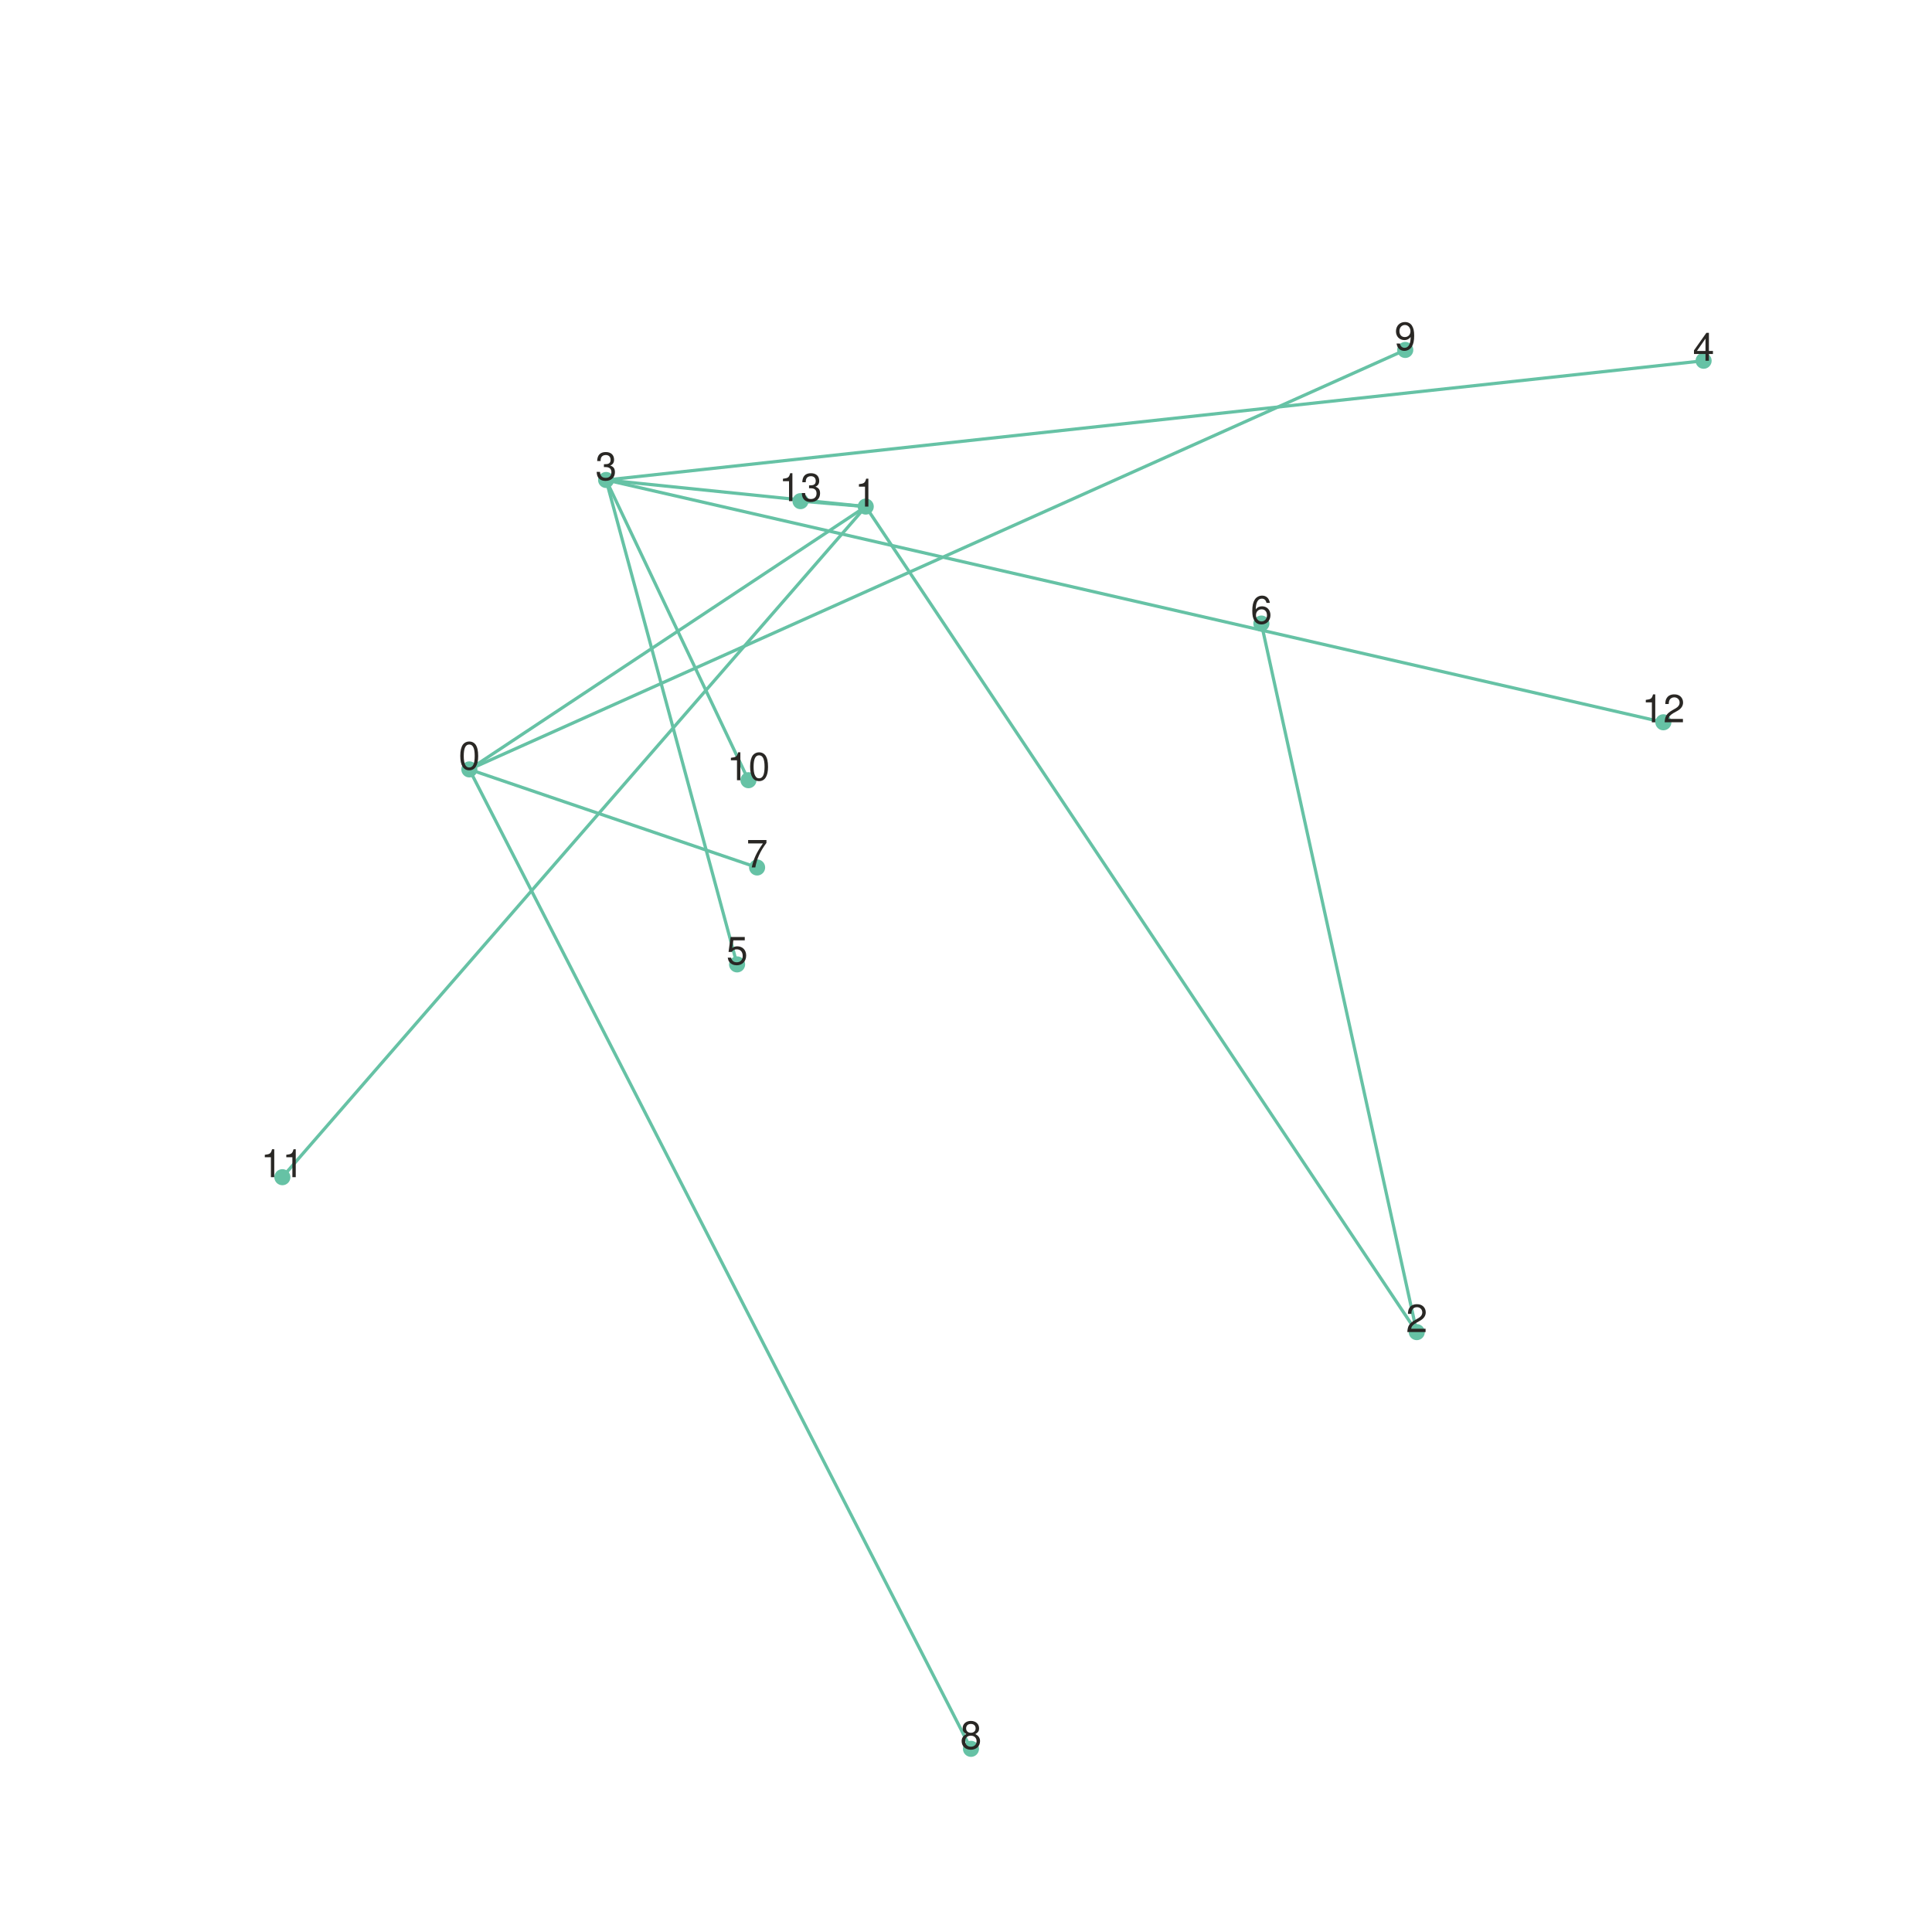
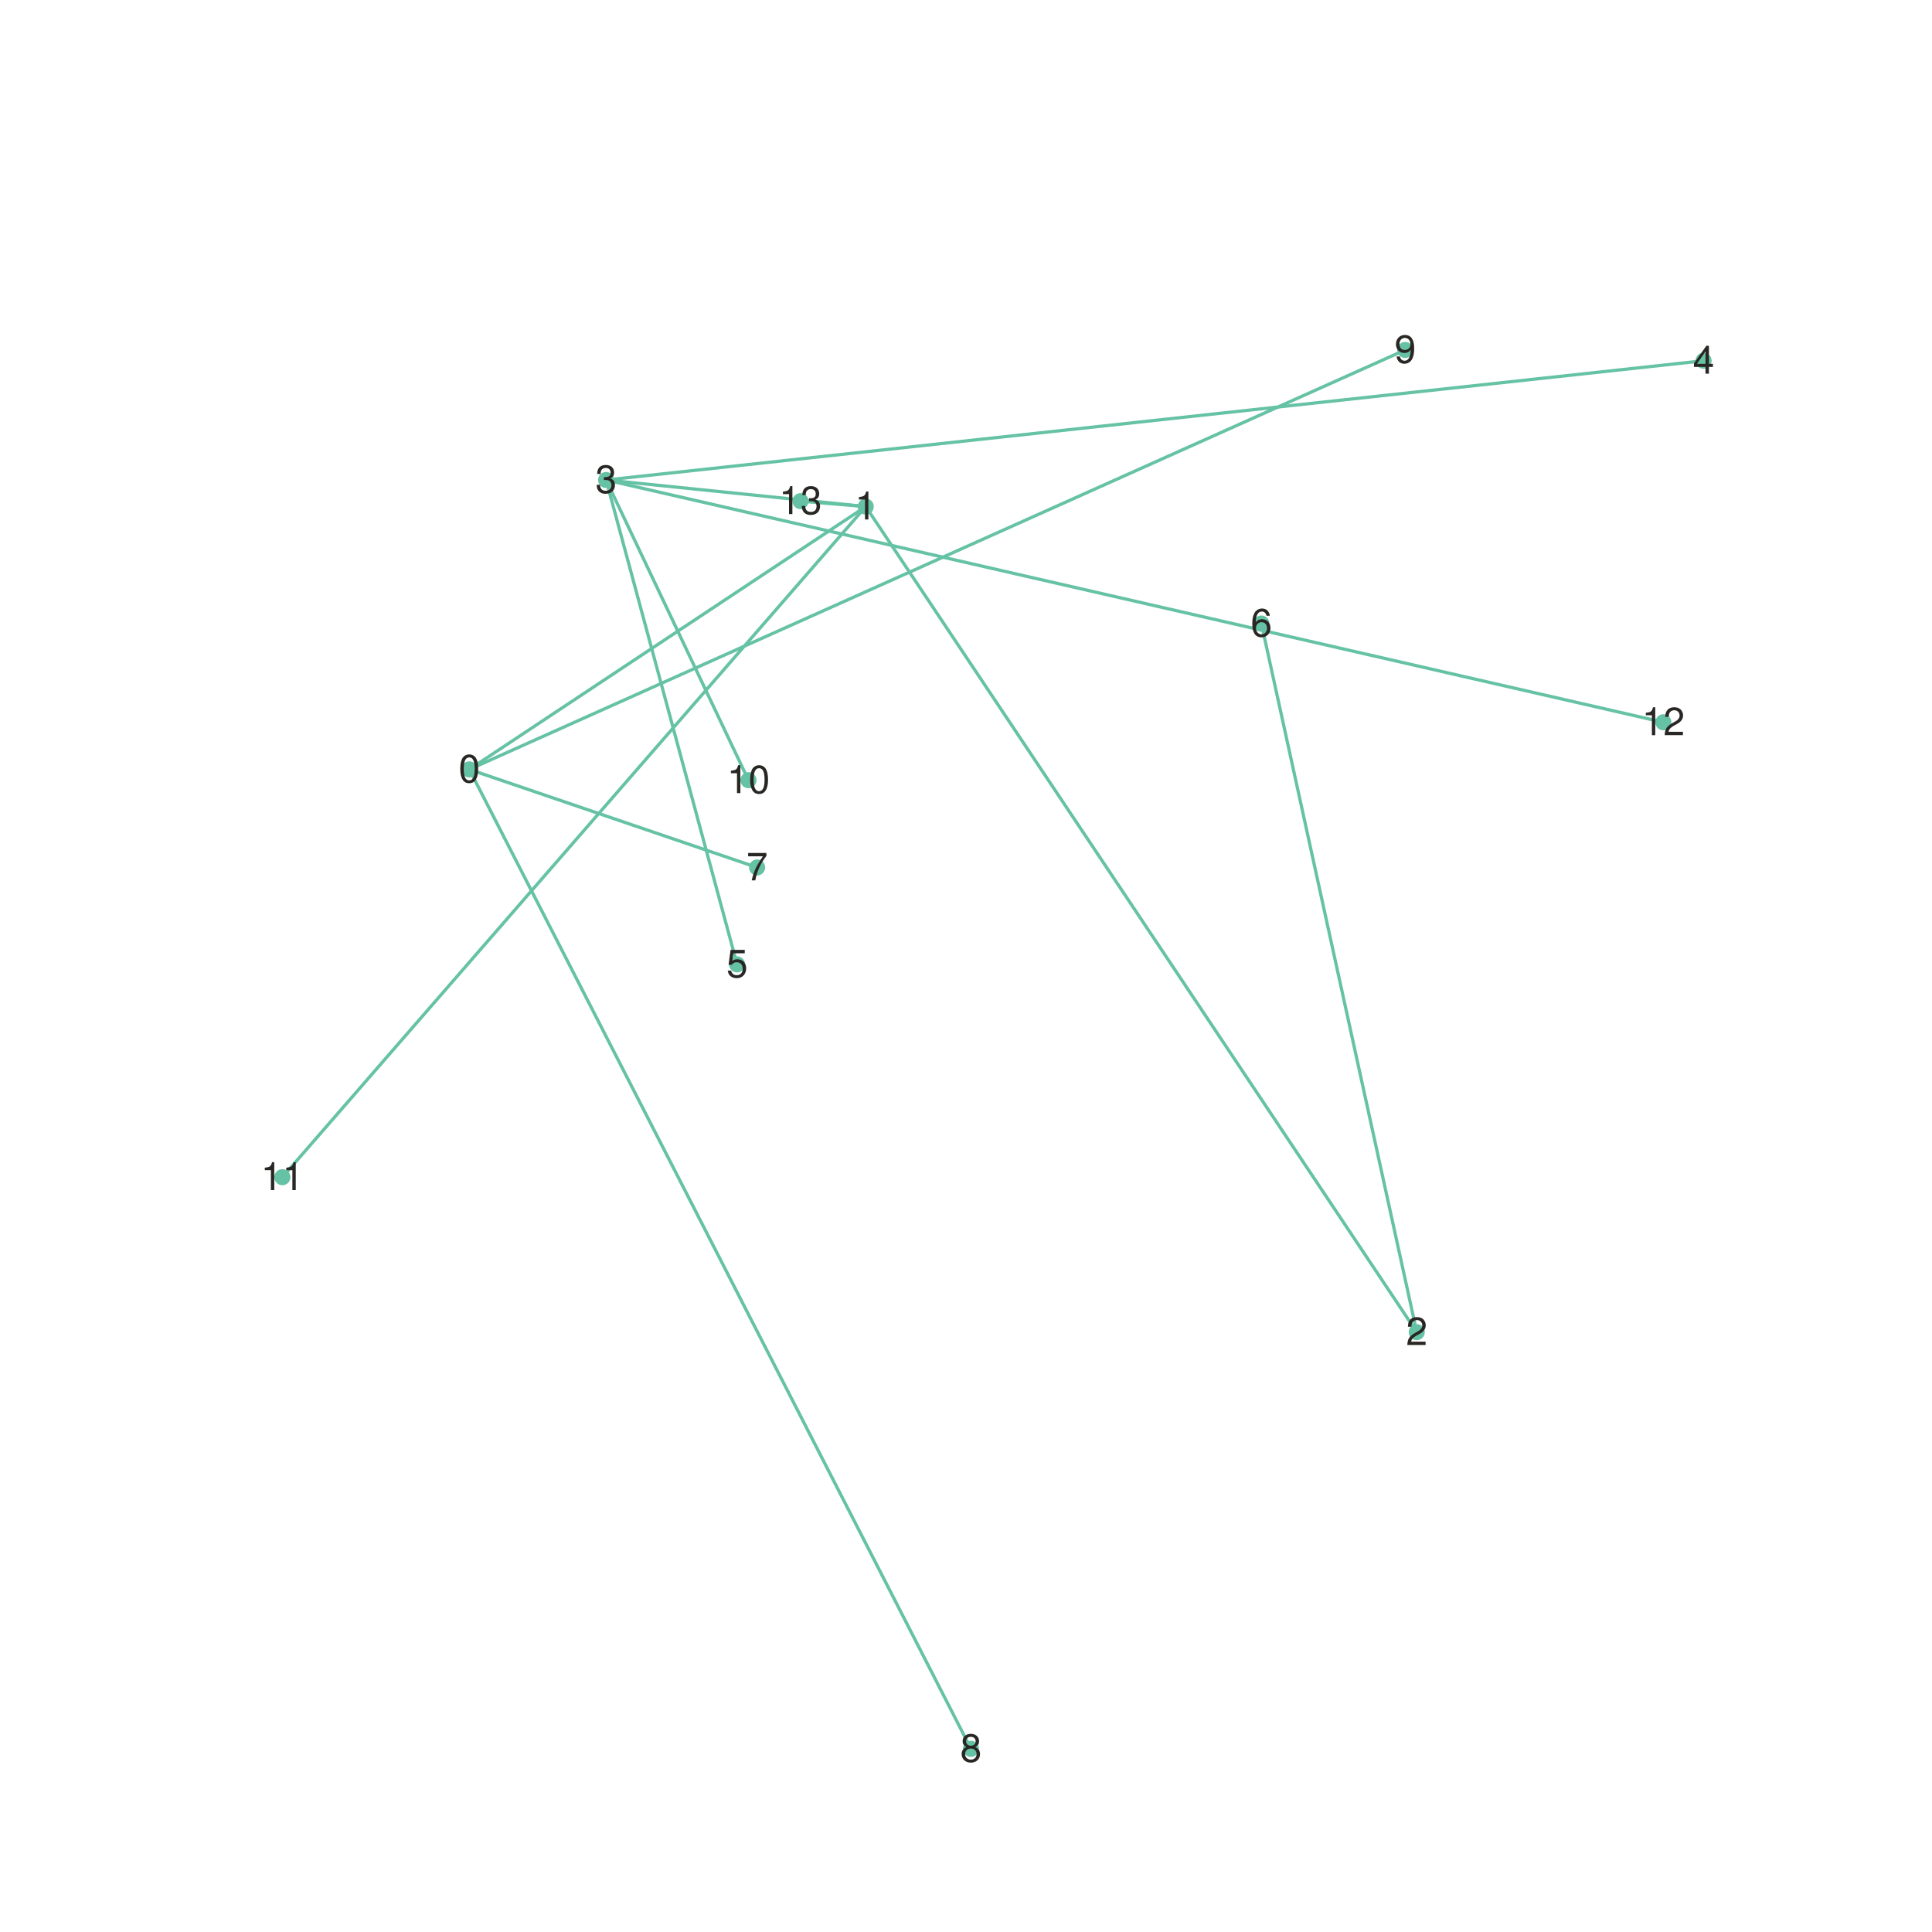
- <svg xmlns="http://www.w3.org/2000/svg" height="600px" id="t932ed79057bd44d392ea709a52ed3118" preserveAspectRatio="xMidYMid meet" style="background-color:transparent;fill:rgb(16.1%,15.3%,14.1%);fill-opacity:1.0;font-family:Helvetica;font-size:12px;opacity:1.0;stroke:rgb(16.1%,15.3%,14.1%);stroke-opacity:1.0;stroke-width:1.0" viewBox="0 0 600 600" width="600px">
-   <g class="toyplot-axes-Cartesian" id="te23e28a3a8de4ea8ae462b6f731f4adc">
-     <clipPath id="t9081c03baa144cb99c782d3d51eb0359">
+ <svg xmlns="http://www.w3.org/2000/svg" height="600px" id="t544c0c91925b4d56833f3fd68908d9ce" preserveAspectRatio="xMidYMid meet" style="background-color:transparent;fill:rgb(16.1%,15.3%,14.1%);fill-opacity:1.0;font-family:Helvetica;font-size:12px;opacity:1.0;stroke:rgb(16.1%,15.3%,14.1%);stroke-opacity:1.0;stroke-width:1.0" viewBox="0 0 600 600" width="600px">
+   <g class="toyplot-axes-Cartesian" id="t55f15162c11048c8957ca02c5b1c9a54">
+     <clipPath id="tb7c759dc2a314259bb5099f0de789222">
      <rect height="540.0" width="540.0" x="30.0" y="30.0" />
    </clipPath>
-     <g class="toyplot-coordinate-events" clip-path="url(#t9081c03baa144cb99c782d3d51eb0359)" style="cursor:crosshair">
+     <g class="toyplot-coordinate-events" clip-path="url(#tb7c759dc2a314259bb5099f0de789222)" style="cursor:crosshair">
      <rect height="540.0" style="pointer-events:all;visibility:hidden" width="540.0" x="30.0" y="30.0" />
-       <g class="toyplot-mark-Graph" id="tbed194c3da3b4d6a882feb59491faa78">
+       <g class="toyplot-mark-Graph" id="t4dc29a3ff4944f0f818b9d6115272b95">
        <g class="toyplot-Edges">
          <path d="M 188.232 149.064 L 529.07 112.034" style="fill:none;stroke:rgb(40%,76.1%,64.7%);stroke-opacity:1.0;stroke-width:1.0" />
          <path d="M 188.232 149.064 L 228.909 299.502" style="fill:none;stroke:rgb(40%,76.1%,64.7%);stroke-opacity:1.0;stroke-width:1.0" />
          <path d="M 439.988 413.704 L 391.731 193.649" style="fill:none;stroke:rgb(40%,76.1%,64.7%);stroke-opacity:1.0;stroke-width:1.0" />
          <path d="M 268.864 157.321 L 439.988 413.704" style="fill:none;stroke:rgb(40%,76.1%,64.7%);stroke-opacity:1.0;stroke-width:1.0" />
          <path d="M 145.76 238.946 L 235.125 269.402" style="fill:none;stroke:rgb(40%,76.1%,64.7%);stroke-opacity:1.0;stroke-width:1.0" />
          <path d="M 145.76 238.946 L 301.542 543.116" style="fill:none;stroke:rgb(40%,76.1%,64.7%);stroke-opacity:1.0;stroke-width:1.0" />
          <path d="M 145.76 238.946 L 436.413 108.679" style="fill:none;stroke:rgb(40%,76.1%,64.7%);stroke-opacity:1.0;stroke-width:1.0" />
          <path d="M 268.864 157.321 L 145.76 238.946" style="fill:none;stroke:rgb(40%,76.1%,64.7%);stroke-opacity:1.0;stroke-width:1.0" />
          <path d="M 188.232 149.064 L 232.443 242.302" style="fill:none;stroke:rgb(40%,76.1%,64.7%);stroke-opacity:1.0;stroke-width:1.0" />
          <path d="M 268.864 157.321 L 87.691 365.588" style="fill:none;stroke:rgb(40%,76.1%,64.7%);stroke-opacity:1.0;stroke-width:1.0" />
          <path d="M 188.232 149.064 L 516.57 224.311" style="fill:none;stroke:rgb(40%,76.1%,64.7%);stroke-opacity:1.0;stroke-width:1.0" />
          <path d="M 268.864 157.321 L 188.232 149.064" style="fill:none;stroke:rgb(40%,76.1%,64.7%);stroke-opacity:1.0;stroke-width:1.0" />
          <path d="M 268.864 157.321 L 248.601 155.635" style="fill:none;stroke:rgb(40%,76.1%,64.7%);stroke-opacity:1.0;stroke-width:1.0" />
        </g>
        <g class="toyplot-Vertices">
          <g class="toyplot-Datum" style="fill:rgb(40%,76.1%,64.7%);fill-opacity:1.0;opacity:1.0;stroke:rgb(40%,76.1%,64.7%);stroke-opacity:1.0">
            <circle cx="145.76" cy="238.946" r="2.0" />
          </g>
          <g class="toyplot-Datum" style="fill:rgb(40%,76.1%,64.7%);fill-opacity:1.0;opacity:1.0;stroke:rgb(40%,76.1%,64.7%);stroke-opacity:1.0">
            <circle cx="268.864" cy="157.321" r="2.0" />
          </g>
          <g class="toyplot-Datum" style="fill:rgb(40%,76.1%,64.7%);fill-opacity:1.0;opacity:1.0;stroke:rgb(40%,76.1%,64.7%);stroke-opacity:1.0">
            <circle cx="439.988" cy="413.704" r="2.0" />
          </g>
          <g class="toyplot-Datum" style="fill:rgb(40%,76.1%,64.7%);fill-opacity:1.0;opacity:1.0;stroke:rgb(40%,76.1%,64.7%);stroke-opacity:1.0">
            <circle cx="188.232" cy="149.064" r="2.0" />
          </g>
          <g class="toyplot-Datum" style="fill:rgb(40%,76.1%,64.7%);fill-opacity:1.0;opacity:1.0;stroke:rgb(40%,76.1%,64.7%);stroke-opacity:1.0">
            <circle cx="529.07" cy="112.034" r="2.0" />
          </g>
          <g class="toyplot-Datum" style="fill:rgb(40%,76.1%,64.7%);fill-opacity:1.0;opacity:1.0;stroke:rgb(40%,76.1%,64.7%);stroke-opacity:1.0">
            <circle cx="228.909" cy="299.502" r="2.0" />
          </g>
          <g class="toyplot-Datum" style="fill:rgb(40%,76.1%,64.7%);fill-opacity:1.0;opacity:1.0;stroke:rgb(40%,76.1%,64.7%);stroke-opacity:1.0">
            <circle cx="391.731" cy="193.649" r="2.0" />
          </g>
          <g class="toyplot-Datum" style="fill:rgb(40%,76.1%,64.7%);fill-opacity:1.0;opacity:1.0;stroke:rgb(40%,76.1%,64.7%);stroke-opacity:1.0">
            <circle cx="235.125" cy="269.402" r="2.0" />
          </g>
          <g class="toyplot-Datum" style="fill:rgb(40%,76.1%,64.7%);fill-opacity:1.0;opacity:1.0;stroke:rgb(40%,76.1%,64.7%);stroke-opacity:1.0">
            <circle cx="301.542" cy="543.116" r="2.0" />
          </g>
          <g class="toyplot-Datum" style="fill:rgb(40%,76.1%,64.7%);fill-opacity:1.0;opacity:1.0;stroke:rgb(40%,76.1%,64.7%);stroke-opacity:1.0">
            <circle cx="436.413" cy="108.679" r="2.0" />
          </g>
          <g class="toyplot-Datum" style="fill:rgb(40%,76.1%,64.7%);fill-opacity:1.0;opacity:1.0;stroke:rgb(40%,76.1%,64.7%);stroke-opacity:1.0">
            <circle cx="232.443" cy="242.302" r="2.0" />
          </g>
          <g class="toyplot-Datum" style="fill:rgb(40%,76.1%,64.7%);fill-opacity:1.0;opacity:1.0;stroke:rgb(40%,76.1%,64.7%);stroke-opacity:1.0">
            <circle cx="87.691" cy="365.588" r="2.0" />
          </g>
          <g class="toyplot-Datum" style="fill:rgb(40%,76.1%,64.7%);fill-opacity:1.0;opacity:1.0;stroke:rgb(40%,76.1%,64.7%);stroke-opacity:1.0">
            <circle cx="516.57" cy="224.311" r="2.0" />
          </g>
          <g class="toyplot-Datum" style="fill:rgb(40%,76.1%,64.7%);fill-opacity:1.0;opacity:1.0;stroke:rgb(40%,76.1%,64.7%);stroke-opacity:1.0">
            <circle cx="248.601" cy="155.635" r="2.0" />
          </g>
        </g>
        <g class="toyplot-Labels">
-           <text class="toyplot-Datum" style="alignment-baseline:middle;font-size:12px;font-weight:normal;stroke:none;text-anchor:middle" x="145.76" y="238.946">0</text>
-           <text class="toyplot-Datum" style="alignment-baseline:middle;font-size:12px;font-weight:normal;stroke:none;text-anchor:middle" x="268.864" y="157.321">1</text>
-           <text class="toyplot-Datum" style="alignment-baseline:middle;font-size:12px;font-weight:normal;stroke:none;text-anchor:middle" x="439.988" y="413.704">2</text>
-           <text class="toyplot-Datum" style="alignment-baseline:middle;font-size:12px;font-weight:normal;stroke:none;text-anchor:middle" x="188.232" y="149.064">3</text>
-           <text class="toyplot-Datum" style="alignment-baseline:middle;font-size:12px;font-weight:normal;stroke:none;text-anchor:middle" x="529.07" y="112.034">4</text>
-           <text class="toyplot-Datum" style="alignment-baseline:middle;font-size:12px;font-weight:normal;stroke:none;text-anchor:middle" x="228.909" y="299.502">5</text>
-           <text class="toyplot-Datum" style="alignment-baseline:middle;font-size:12px;font-weight:normal;stroke:none;text-anchor:middle" x="391.731" y="193.649">6</text>
-           <text class="toyplot-Datum" style="alignment-baseline:middle;font-size:12px;font-weight:normal;stroke:none;text-anchor:middle" x="235.125" y="269.402">7</text>
-           <text class="toyplot-Datum" style="alignment-baseline:middle;font-size:12px;font-weight:normal;stroke:none;text-anchor:middle" x="301.542" y="543.116">8</text>
-           <text class="toyplot-Datum" style="alignment-baseline:middle;font-size:12px;font-weight:normal;stroke:none;text-anchor:middle" x="436.413" y="108.679">9</text>
-           <text class="toyplot-Datum" style="alignment-baseline:middle;font-size:12px;font-weight:normal;stroke:none;text-anchor:middle" x="232.443" y="242.302">10</text>
-           <text class="toyplot-Datum" style="alignment-baseline:middle;font-size:12px;font-weight:normal;stroke:none;text-anchor:middle" x="87.691" y="365.588">11</text>
-           <text class="toyplot-Datum" style="alignment-baseline:middle;font-size:12px;font-weight:normal;stroke:none;text-anchor:middle" x="516.57" y="224.311">12</text>
-           <text class="toyplot-Datum" style="alignment-baseline:middle;font-size:12px;font-weight:normal;stroke:none;text-anchor:middle" x="248.601" y="155.635">13</text>
+           <text class="toyplot-Datum" style="dominant-baseline:middle;font-size:12px;font-weight:normal;stroke:none;text-anchor:middle" transform="translate(145.7597,238.9456)">
+             <tspan dominant-baseline="inherit">0</tspan>
+           </text>
+           <text class="toyplot-Datum" style="dominant-baseline:middle;font-size:12px;font-weight:normal;stroke:none;text-anchor:middle" transform="translate(268.8639,157.3207)">
+             <tspan dominant-baseline="inherit">1</tspan>
+           </text>
+           <text class="toyplot-Datum" style="dominant-baseline:middle;font-size:12px;font-weight:normal;stroke:none;text-anchor:middle" transform="translate(439.9879,413.7037)">
+             <tspan dominant-baseline="inherit">2</tspan>
+           </text>
+           <text class="toyplot-Datum" style="dominant-baseline:middle;font-size:12px;font-weight:normal;stroke:none;text-anchor:middle" transform="translate(188.2321,149.0639)">
+             <tspan dominant-baseline="inherit">3</tspan>
+           </text>
+           <text class="toyplot-Datum" style="dominant-baseline:middle;font-size:12px;font-weight:normal;stroke:none;text-anchor:middle" transform="translate(529.0697,112.0337)">
+             <tspan dominant-baseline="inherit">4</tspan>
+           </text>
+           <text class="toyplot-Datum" style="dominant-baseline:middle;font-size:12px;font-weight:normal;stroke:none;text-anchor:middle" transform="translate(228.9086,299.5024)">
+             <tspan dominant-baseline="inherit">5</tspan>
+           </text>
+           <text class="toyplot-Datum" style="dominant-baseline:middle;font-size:12px;font-weight:normal;stroke:none;text-anchor:middle" transform="translate(391.7315,193.649)">
+             <tspan dominant-baseline="inherit">6</tspan>
+           </text>
+           <text class="toyplot-Datum" style="dominant-baseline:middle;font-size:12px;font-weight:normal;stroke:none;text-anchor:middle" transform="translate(235.1254,269.4019)">
+             <tspan dominant-baseline="inherit">7</tspan>
+           </text>
+           <text class="toyplot-Datum" style="dominant-baseline:middle;font-size:12px;font-weight:normal;stroke:none;text-anchor:middle" transform="translate(301.5416,543.1158)">
+             <tspan dominant-baseline="inherit">8</tspan>
+           </text>
+           <text class="toyplot-Datum" style="dominant-baseline:middle;font-size:12px;font-weight:normal;stroke:none;text-anchor:middle" transform="translate(436.4133,108.6794)">
+             <tspan dominant-baseline="inherit">9</tspan>
+           </text>
+           <text class="toyplot-Datum" style="dominant-baseline:middle;font-size:12px;font-weight:normal;stroke:none;text-anchor:middle" transform="translate(232.443,242.3019)">
+             <tspan dominant-baseline="inherit">10</tspan>
+           </text>
+           <text class="toyplot-Datum" style="dominant-baseline:middle;font-size:12px;font-weight:normal;stroke:none;text-anchor:middle" transform="translate(87.69062,365.588)">
+             <tspan dominant-baseline="inherit">11</tspan>
+           </text>
+           <text class="toyplot-Datum" style="dominant-baseline:middle;font-size:12px;font-weight:normal;stroke:none;text-anchor:middle" transform="translate(516.5701,224.3109)">
+             <tspan dominant-baseline="inherit">12</tspan>
+           </text>
+           <text class="toyplot-Datum" style="dominant-baseline:middle;font-size:12px;font-weight:normal;stroke:none;text-anchor:middle" transform="translate(248.6013,155.6349)">
+             <tspan dominant-baseline="inherit">13</tspan>
+           </text>
        </g>
      </g>
    </g>
    <g class="toyplot-coordinates" style="visibility:hidden">
      <rect height="14.0" style="fill:rgb(100%,100%,100%);fill-opacity:1.0;opacity:0.75;stroke:none" width="90.0" x="450.0" y="60.0" />
      <text style="alignment-baseline:middle;font-size:10px;font-weight:normal;stroke:none;text-anchor:middle" x="495.0" y="67.0" />
    </g>
  </g>
</svg>
